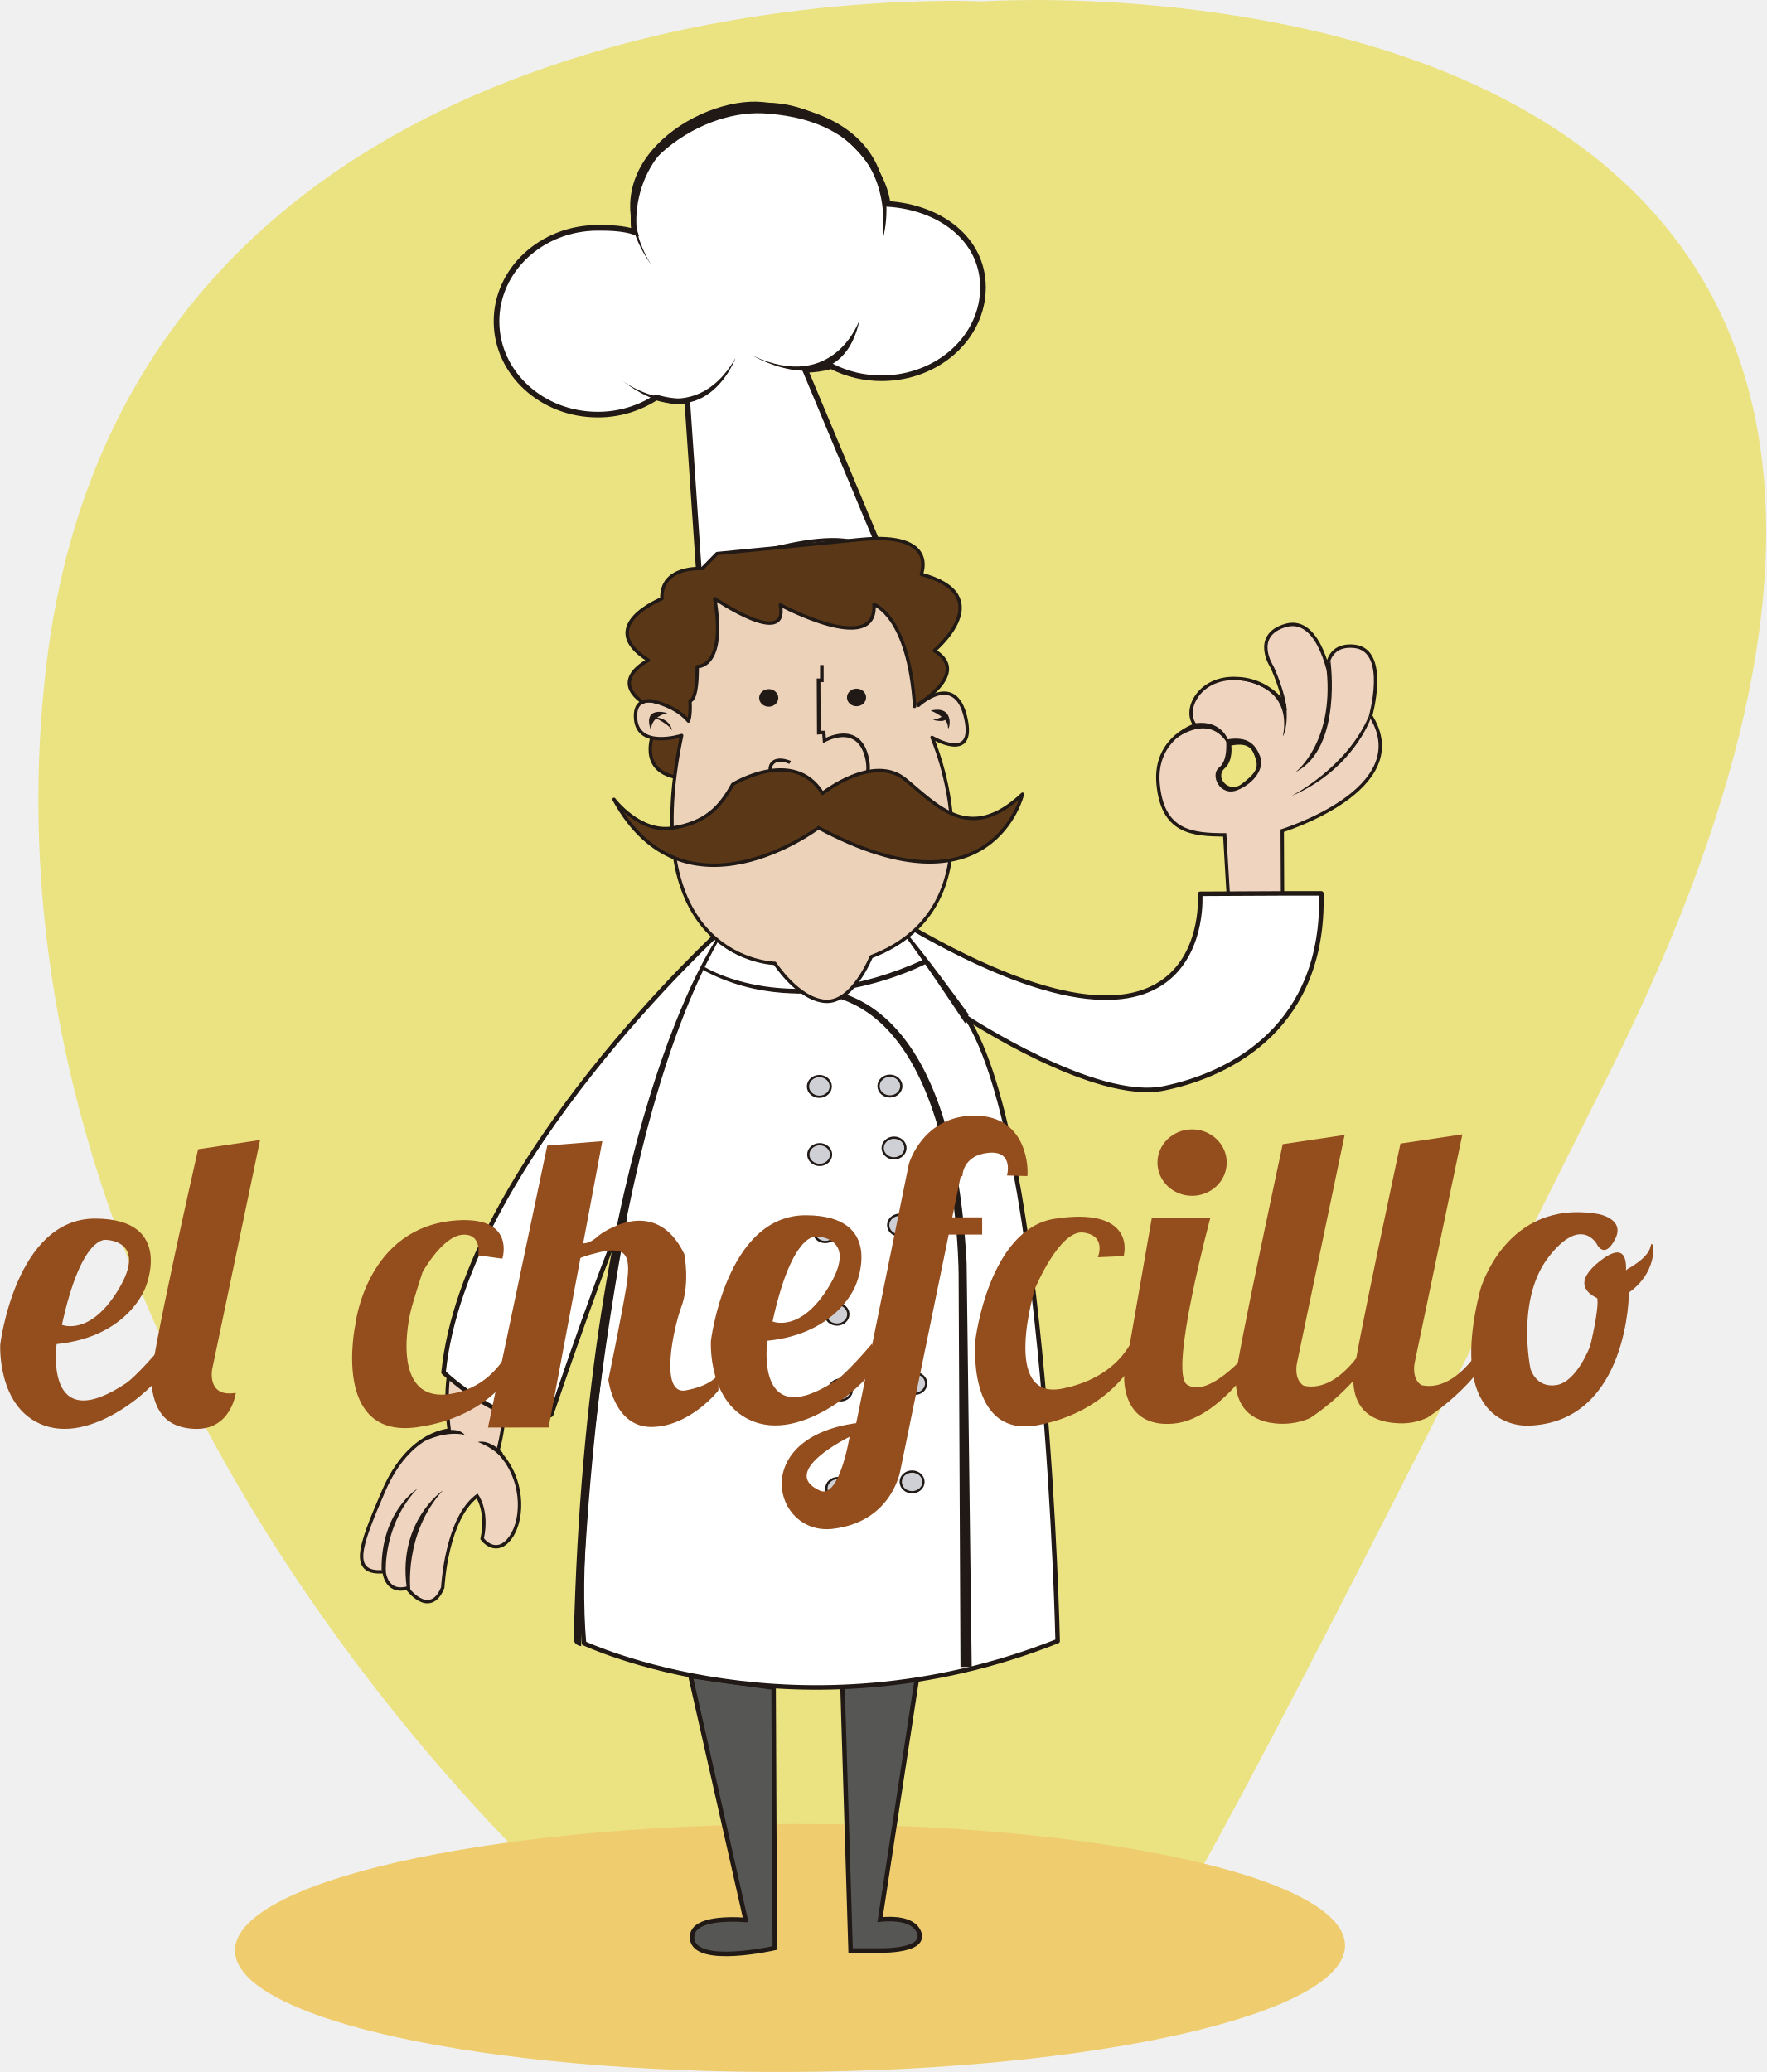
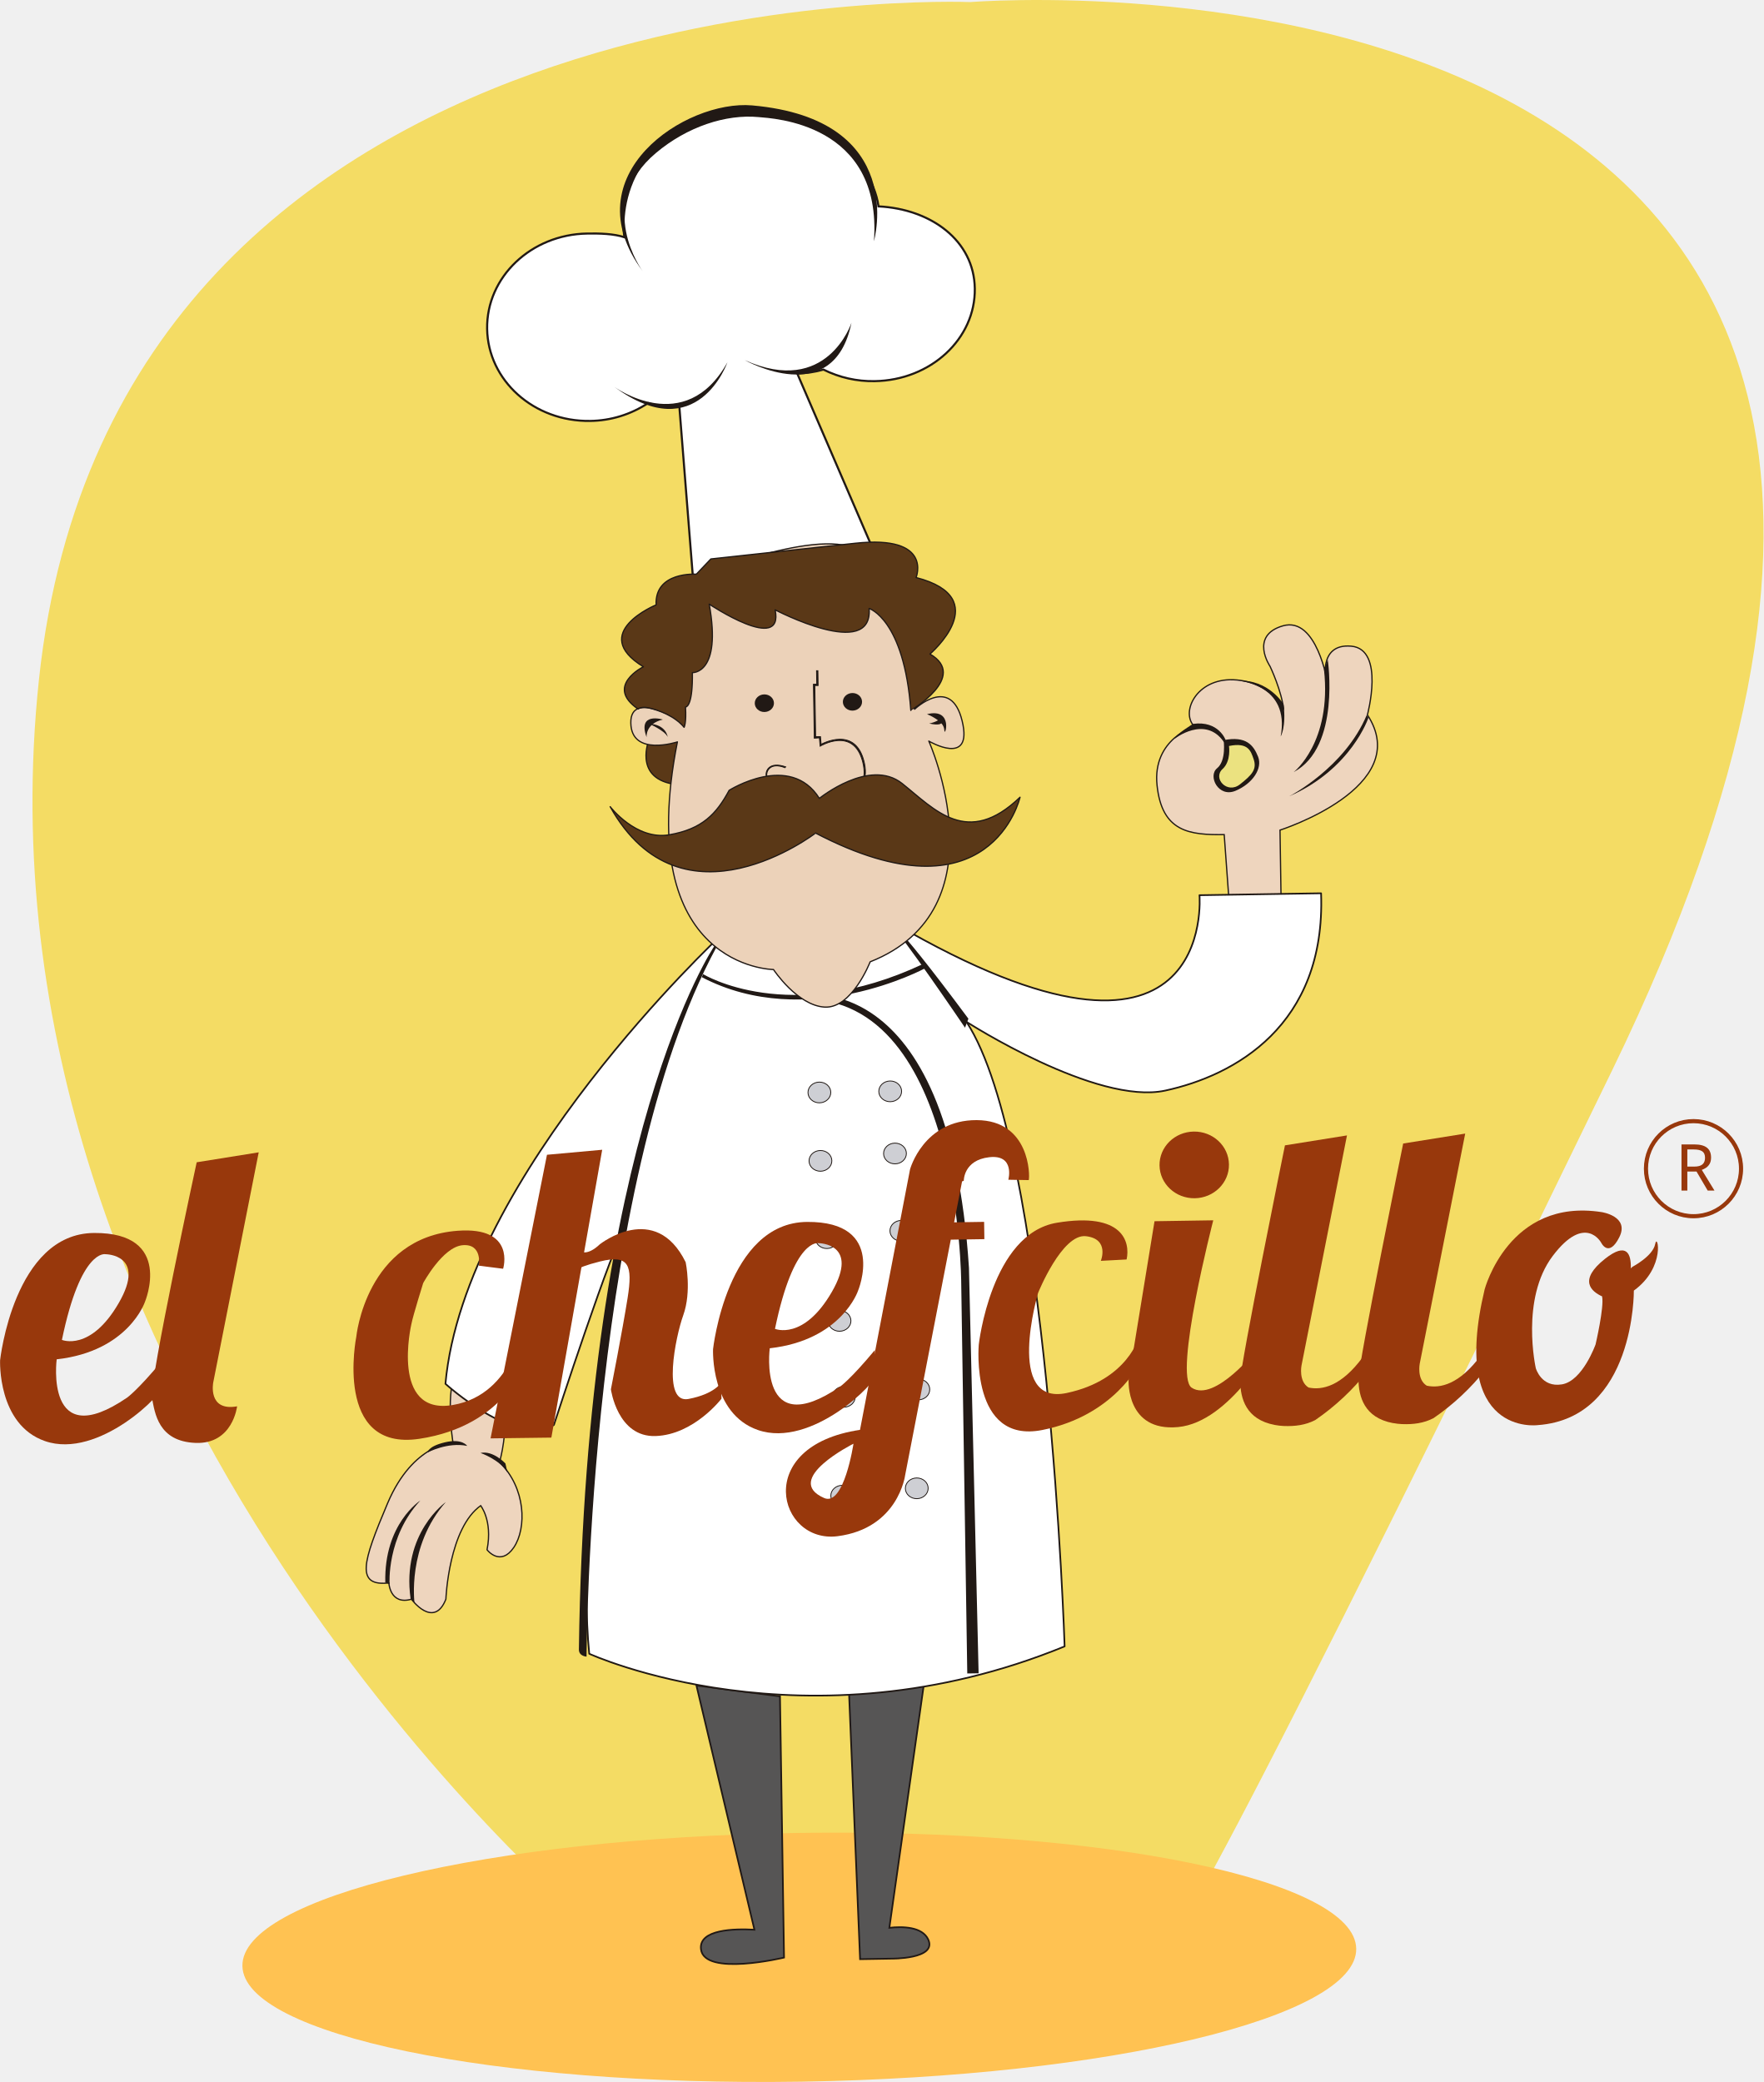
- <svg xmlns="http://www.w3.org/2000/svg" id="Capa_4" data-name="Capa 4" viewBox="0 0 478.06 560.82">
+ <svg xmlns="http://www.w3.org/2000/svg" id="Capa_1" data-name="Capa 1" viewBox="0 0 1279.39 1510.52">
  <defs>
-     <style>.cls-1,.cls-5,.cls-7{fill:none;}.cls-1,.cls-4{stroke:#efcd6f;}.cls-1,.cls-11,.cls-13,.cls-15,.cls-17,.cls-4,.cls-5,.cls-7,.cls-8{stroke-miterlimit:10;}.cls-1{stroke-width:1.5px;}.cls-2{clip-path:url(#clip-path);}.cls-3{fill:#efcd6f;}.cls-12,.cls-15,.cls-4{fill:#fff;}.cls-11,.cls-12,.cls-13,.cls-14,.cls-15,.cls-16,.cls-17,.cls-5,.cls-7,.cls-8{stroke:#211915;}.cls-6{fill:#ebe281;}.cls-7,.cls-8{stroke-width:1.83px;}.cls-8,.cls-9{fill:#efd5bf;}.cls-10,.cls-17{fill:#211915;}.cls-11{fill:#565655;}.cls-11,.cls-12{stroke-width:1.22px;}.cls-12,.cls-14,.cls-16{stroke-linecap:round;stroke-linejoin:round;}.cls-13{fill:#cfd0d5;}.cls-13,.cls-17{stroke-width:0.61px;}.cls-14{fill:#5a3817;}.cls-14,.cls-16{stroke-width:0.91px;}.cls-15{stroke-width:1.52px;}.cls-16{fill:#edd2ba;}.cls-18{fill:#944d1d;}</style>
-     <clipPath id="clip-path" transform="translate(-277.73 -140.81)">
-       <circle class="cls-1" cx="468.01" cy="410.56" r="43.04" />
+     <style>.cls-1,.cls-22,.cls-5,.cls-8{fill:none;}.cls-1,.cls-4{stroke:#eecd6f;}.cls-1,.cls-13,.cls-15,.cls-17,.cls-19,.cls-22,.cls-4,.cls-5,.cls-8,.cls-9{stroke-miterlimit:10;}.cls-1{stroke-width:1.5px;}.cls-2{clip-path:url(#clip-path);}.cls-3{fill:#eecd6f;}.cls-14,.cls-17,.cls-4{fill:#fff;}.cls-13,.cls-14,.cls-15,.cls-16,.cls-17,.cls-18,.cls-19,.cls-5,.cls-8,.cls-9{stroke:#211915;}.cls-6{fill:#f4dc64;}.cls-7{fill:#ffc252;}.cls-8,.cls-9{stroke-width:1.83px;}.cls-10,.cls-9{fill:#eed5be;}.cls-11,.cls-19{fill:#211915;}.cls-12{fill:#ebe280;}.cls-13{fill:#565555;}.cls-13,.cls-14{stroke-width:1.22px;}.cls-14,.cls-16,.cls-18{stroke-linecap:round;stroke-linejoin:round;}.cls-15{fill:#cecfd4;}.cls-15,.cls-19{stroke-width:0.61px;}.cls-16{fill:#5a3817;}.cls-16,.cls-18{stroke-width:0.91px;}.cls-17{stroke-width:1.52px;}.cls-18{fill:#ecd2b9;}.cls-20,.cls-21{fill:#98380c;}.cls-21{font-size:46.92px;font-family:MyriadPro-Regular, Myriad Pro;}.cls-22{stroke:#98380c;stroke-width:3px;}</style>
+     <clipPath id="clip-path" transform="translate(-307.93 -265.27)">
+       <circle class="cls-1" cx="911.21" cy="771.13" r="212.41" />
    </clipPath>
  </defs>
  <g class="cls-2">
-     <rect class="cls-3" x="439.64" y="403.81" width="1.5" height="22.19" rx="0.68" transform="translate(-440.39 224.93) rotate(-38.63)" />
-     <rect class="cls-3" x="444.72" y="399.76" width="1.5" height="22.19" rx="0.68" transform="translate(-436.75 227.21) rotate(-38.63)" />
-     <rect class="cls-3" x="450.57" y="395.07" width="1.5" height="22.19" rx="0.68" transform="translate(-432.54 229.84) rotate(-38.63)" />
-     <rect class="cls-3" x="456.04" y="390.7" width="1.5" height="22.19" rx="0.68" transform="translate(-428.62 232.3) rotate(-38.63)" />
-     <path class="cls-4" d="M444.08,421.44l18.26-14.6s11.12,10.78.81,19C452,434.79,444.08,421.44,444.08,421.44Z" transform="translate(-277.73 -140.81)" />
-     <rect class="cls-4" x="462.21" y="425.23" width="5.33" height="8.86" transform="translate(-444.25 243.44) rotate(-38.63)" />
-     <path class="cls-5" d="M477.49,452.13" transform="translate(-277.73 -140.81)" />
-     <rect class="cls-4" x="471.62" y="429.48" width="9" height="28.5" rx="4.5" transform="translate(-450.57 253.54) rotate(-38.63)" />
-     <rect class="cls-4" x="484.47" y="407.44" width="5.33" height="8.86" transform="translate(-428.27 253.45) rotate(-38.63)" />
-     <rect class="cls-4" x="493.88" y="411.69" width="9" height="28.5" rx="4.5" transform="translate(-434.59 263.55) rotate(-38.63)" />
-     <path class="cls-4" d="M484.35,408.92s-4.1,6.19-14.23,0-12.91-23.42-7.74-26.85c5.88-3.92,16.57-1.7,24.54,12C486.92,394.08,493.06,402.93,484.35,408.92Z" transform="translate(-277.73 -140.81)" />
+     <rect class="cls-3" x="792.43" y="640.27" width="7.4" height="109.5" rx="0.68" transform="translate(-260.13 -316.49) rotate(3.8)" />
+     <rect class="cls-3" x="824.44" y="642.4" width="7.4" height="109.5" rx="0.68" transform="translate(-259.92 -318.6) rotate(3.8)" />
+     <rect class="cls-3" x="861.37" y="644.85" width="7.4" height="109.5" rx="0.68" transform="translate(-259.68 -321.04) rotate(3.8)" />
+     <rect class="cls-3" x="895.84" y="647.14" width="7.4" height="109.5" rx="0.68" transform="translate(-259.45 -323.32) rotate(3.8)" />
+     <path class="cls-4" d="M787.87,731.1,903,738.74s4.59,76.26-60.42,72C772.37,806.19,787.87,731.1,787.87,731.1Z" transform="translate(-307.93 -265.27)" />
+     <rect class="cls-4" x="823.04" y="808.42" width="26.32" height="43.71" transform="matrix(1, 0.07, -0.07, 1, -251.09, -318.84)" />
+     <path class="cls-5" d="M807.37,954.12" transform="translate(-307.93 -265.27)" />
+     <rect class="cls-4" x="808.1" y="848.64" width="44.41" height="140.64" rx="4.5" transform="translate(-245.22 -318.26) rotate(3.8)" />
+     <rect class="cls-4" x="963.37" y="817.74" width="26.32" height="43.71" transform="translate(-250.16 -328.12) rotate(3.8)" />
+     <rect class="cls-4" x="948.44" y="857.96" width="44.41" height="140.64" rx="4.5" transform="translate(-244.3 -327.54) rotate(3.8)" />
+     <path class="cls-4" d="M976.21,819.6s-35.55,8.85-51.84-47.42,30.94-128.26,61.21-123.57c34.46,5.35,66,49,49.39,125.48C1035,774.09,1027.87,826.78,976.21,819.6Z" transform="translate(-307.93 -265.27)" />
  </g>
-   <circle class="cls-1" cx="190.28" cy="269.75" r="43.04" />
-   <path class="cls-6" d="M433.37,656.88S267.65,513.34,290.23,321.2s253.18-180,253.18-180,326.24-23.14,170,289.87C584.14,690.18,592.09,662.84,592.09,662.84Z" transform="translate(-277.73 -140.81)" />
-   <ellipse class="cls-3" cx="491.55" cy="668.08" rx="150.23" ry="33.55" transform="translate(-280.86 -138.5) rotate(-0.27)" />
-   <path class="cls-7" d="M399.82,528.34s-10.81,0-17.81,16.12-8.85,22.22.1,21.24c0,0,.14,6.15,5.95,4.45,0,0,5.82,8.19,9.06.25,0,0,.95-19.31,9.86-25.32,0,0,3.38,4.09,1.74,12.11,0,0,3.37,4.46,6.89-.59s3.47-15.86-3.65-22.91a48.59,48.59,0,0,0,1.81-13.05L401,508.39S397.89,513.25,399.82,528.34Z" transform="translate(-277.73 -140.81)" />
-   <path class="cls-8" d="M610.62,382.72l13.79-.07-.08-17.33s36.48-11.17,23.9-30.68c0,0,4.95-17.55-4-18.44s-6.67,9.54-6.67,9.54-2.69-17.69-11.62-15.23-3.5,10.64-3.5,10.64,3.21,6.88,3.6,12.1a15.91,15.91,0,0,0-13.64-8.32c-10.07-.51-14.31,8.82-10.38,12.35,0,0-11.54,3.22-10.37,15.7s8.45,13.38,18,13.34Z" transform="translate(-277.73 -140.81)" />
-   <path class="cls-9" d="M399.82,528.34s-10.81,0-17.81,16.12-8.85,22.22.1,21.24c0,0,.14,6.15,5.95,4.45,0,0,5.82,8.19,9.06.25,0,0,.95-19.31,9.86-25.32,0,0,3.38,4.09,1.74,12.11,0,0,3.37,4.46,6.89-.59s3.47-15.86-3.65-22.91a48.59,48.59,0,0,0,1.81-13.05L401,508.39S397.89,513.25,399.82,528.34Z" transform="translate(-277.73 -140.81)" />
-   <path class="cls-10" d="M382.15,566.23s-.72-12.71,8.54-22.47c0,0-9.9,6.13-9.68,22" transform="translate(-277.73 -140.81)" />
-   <path class="cls-10" d="M388.83,571.42s-1.92-15.41,8.75-27.19c0,0-12.11,8.25-9.8,26" transform="translate(-277.73 -140.81)" />
-   <path class="cls-10" d="M407.06,531.1s5.1,1.79,7.22,5.35l-.53-2.44S410.48,530.39,407.06,531.1Z" transform="translate(-277.73 -140.81)" />
-   <path class="cls-9" d="M610.62,382.72l13.79-.07-.08-17.33s36.48-11.17,23.9-30.68c0,0,4.95-17.55-4-18.44s-6.67,9.54-6.67,9.54-2.69-17.69-11.62-15.23-3.5,10.64-3.5,10.64,3.21,6.88,3.6,12.1a15.91,15.91,0,0,0-13.64-8.32c-10.07-.51-14.31,8.82-10.38,12.35,0,0-11.54,3.22-10.37,15.7s8.45,13.38,18,13.34Z" transform="translate(-277.73 -140.81)" />
-   <path class="cls-10" d="M628.36,349.83s10.43-7.9,8.46-27.54l1-2.72S641.19,343.24,628.36,349.83Z" transform="translate(-277.73 -140.81)" />
-   <path class="cls-10" d="M627.08,356.36s15.07-7.53,21.15-21.72l.45.73S643.94,349.2,627.08,356.36Z" transform="translate(-277.73 -140.81)" />
-   <path class="cls-10" d="M613.71,325s14,1.07,11.25,15.16c0,0,1.57-2.52.86-8.71C625.82,331.49,621.84,324.7,613.71,325Z" transform="translate(-277.73 -140.81)" />
-   <path class="cls-10" d="M596.31,340.52s8.29-6.4,13.3,1c.14.21.61-.18.46-.56,0,0-1.82-5.27-8.71-4.4C601.36,336.53,596.83,339.19,596.31,340.52Z" transform="translate(-277.73 -140.81)" />
-   <path class="cls-10" d="M609.56,341s.73,5.51-1.85,7.55.25,8,4.92,6.13,7.38-6,6.18-9.11S615.64,339.87,609.56,341Z" transform="translate(-277.73 -140.81)" />
-   <path class="cls-6" d="M611,342.6s.59,4.07-1.79,6.18c-2.78,2.47,1.16,6.9,4.64,4.2,3.25-2.52,4.7-4,3.73-6.83C616.87,344.1,616.25,341.57,611,342.6Z" transform="translate(-277.73 -140.81)" />
-   <path class="cls-11" d="M464.62,594.46l14.93,66c-5.43-.36-15-.27-14.48,5.1.79,7.45,22.38,2.5,22.38,2.5l-.33-70.45Z" transform="translate(-277.73 -140.81)" />
-   <path class="cls-11" d="M526.39,663.62c-1.59-3.48-6.89-3.6-10.45-3.25l10.12-66.2s-4.83,2.94-20.3,2.82l2.2,71.75h3.91l4.38,0S528.84,669,526.39,663.62Z" transform="translate(-277.73 -140.81)" />
-   <path class="cls-12" d="M435.8,585.58S493.71,612.89,564,585c0,0-2.87-134.56-24.65-168.75,0,0,34.78,22.95,53.4,19.13s43.53-17,42.62-52.76l-9.32,0-23.48.11s4.37,58.51-82.36,6.73l-46.95,2.83s-69.78,63.7-75.48,120c0,0,18.72,17.44,29.13,11.42,0,0,16.91-50,19.88-53C446.82,470.71,432.26,545.71,435.8,585.58Z" transform="translate(-277.73 -140.81)" />
-   <ellipse class="cls-13" cx="499.5" cy="434.87" rx="3.08" ry="2.8" transform="translate(-279.77 -138.46) rotate(-0.27)" />
-   <ellipse class="cls-13" cx="518.6" cy="434.78" rx="3.08" ry="2.8" transform="translate(-279.77 -138.37) rotate(-0.27)" />
-   <ellipse class="cls-13" cx="499.58" cy="453.32" rx="3.08" ry="2.8" transform="translate(-279.85 -138.46) rotate(-0.27)" />
-   <ellipse class="cls-13" cx="519.71" cy="451.55" rx="3.08" ry="2.8" transform="translate(-279.84 -138.37) rotate(-0.27)" />
-   <ellipse class="cls-13" cx="501.08" cy="474.19" rx="3.08" ry="2.8" transform="translate(-279.95 -138.45) rotate(-0.27)" />
-   <ellipse class="cls-13" cx="521.2" cy="472.42" rx="3.08" ry="2.8" transform="translate(-279.94 -138.36) rotate(-0.27)" />
-   <ellipse class="cls-13" cx="504.26" cy="496.54" rx="3.08" ry="2.8" transform="translate(-280.06 -138.44) rotate(-0.27)" />
-   <ellipse class="cls-13" cx="524.38" cy="494.77" rx="3.08" ry="2.8" transform="translate(-280.05 -138.34) rotate(-0.27)" />
-   <ellipse class="cls-13" cx="505.2" cy="517.04" rx="3.08" ry="2.8" transform="translate(-280.15 -138.43) rotate(-0.27)" />
-   <ellipse class="cls-13" cx="525.32" cy="515.27" rx="3.08" ry="2.8" transform="translate(-280.14 -138.34) rotate(-0.27)" />
-   <ellipse class="cls-13" cx="504.48" cy="543.69" rx="3.08" ry="2.8" transform="translate(-280.28 -138.44) rotate(-0.27)" />
-   <ellipse class="cls-13" cx="524.6" cy="541.92" rx="3.08" ry="2.8" transform="translate(-280.27 -138.34) rotate(-0.27)" />
-   <path class="cls-10" d="M392.79,530.82s5.45-2.82,10.69-1.66c0,0-1.27-2.1-6-1S392.79,530.82,392.79,530.82Z" transform="translate(-277.73 -140.81)" />
-   <path class="cls-10" d="M474,392.27,471.63,395s-35.27,50.4-38.6,189.36c0,1.84,2,2,2,2S436.87,454.73,474,392.27Z" transform="translate(-277.73 -140.81)" />
-   <path class="cls-10" d="M468.5,402.58s23,14.52,59.26-2.05l.63,1.14s-32,16.9-60.26,1.75Z" transform="translate(-277.73 -140.81)" />
-   <path class="cls-10" d="M537.7,592l-.5-105.31s.75-79.9-44.25-77l1-1s40.92-9.35,45.41,73.85L540.74,592Z" transform="translate(-277.73 -140.81)" />
-   <path class="cls-10" d="M519.42,390.23s-1.6-5.21,20.49,25.16l-.93,2.42S521.11,390.82,519.42,390.23Z" transform="translate(-277.73 -140.81)" />
-   <path class="cls-14" d="M454.59,339.21s-4.28,10,6.21,12l3.3-12.06Z" transform="translate(-277.73 -140.81)" />
-   <path class="cls-15" d="M518,196c-1.8-13.87-19.14-28.06-35-26.49-36.05,3.55-34.28,31.87-33.53,34.08-3-1-6.71-1.13-10.07-1.11-15.13.07-27.34,11.44-27.28,25.4s12.39,25.22,27.52,25.15a28.83,28.83,0,0,0,15.68-4.65,27.35,27.35,0,0,0,7.91,1.13h.53L467.28,301s17.29-8.25,22.74-9.2c6.56-1.14,25.3.86,25.3.86l0-4.75-19.67-47a27,27,0,0,0,7.08-1,29.65,29.65,0,0,0,13.78,3.27c15.13-.07,27.35-11.13,27.28-24.7C543.71,205.53,532.21,196.9,518,196Z" transform="translate(-277.73 -140.81)" />
-   <path class="cls-16" d="M462.23,339.89s-12.46,4-12.5-5.25,13.9-.07,13.9-.07-.73-34.1,5.77-39.72c0,0,35.68-13.87,43.38-5s17.74,32.35,13.53,41.87c0,0,9.89-9.27,12.79,3.3S530,340.4,530,340.4s19.79,45.49-16.46,59.36c0,0-5.05,12.61-12.42,12.08s-13.67-10.28-13.67-10.28S449.47,400.9,462.23,339.89Z" transform="translate(-277.73 -140.81)" />
-   <path class="cls-10" d="M453.93,338.54s-.35-3.64,4.42-4.72C458.35,333.82,451.48,331.6,453.93,338.54Z" transform="translate(-277.73 -140.81)" />
-   <path class="cls-10" d="M454.57,334.9s4.21,1.81,5.05,3.61C459.62,338.51,459.33,335.15,454.57,334.9Z" transform="translate(-277.73 -140.81)" />
-   <path class="cls-10" d="M529.63,333.14a13.27,13.27,0,0,1,3,1.69,7.68,7.68,0,0,1-2.4.83c2.8.68,3.27,0,3.27,0a2.92,2.92,0,0,1,.8,1.82C534.28,340,537,331.41,529.63,333.14Z" transform="translate(-277.73 -140.81)" />
-   <ellipse class="cls-10" cx="485.79" cy="329.72" rx="2.59" ry="2.38" transform="translate(-279.27 -138.53) rotate(-0.27)" />
-   <ellipse class="cls-10" cx="509.56" cy="329.6" rx="2.59" ry="2.38" transform="translate(-279.27 -138.42) rotate(-0.27)" />
-   <path class="cls-17" d="M491.38,346.93c-4.48-1.6-5.59,1-5.28,2.53,1.27,6.21,8.18,1.32,8.18,1.32a18.23,18.23,0,0,0,8.37,6.12s12-.55,10-10.61C510.55,335.67,501,341,501,341l-.15-2.09h-1.3l-.07-13.79h.88l0-4H500l0,3.64h-.9l.07,14.55,1.38-.08.19,2.26s9.06-5.35,11.43,4.35c2.56,10.5-9.56,10.74-9.56,10.74s-5.71-2-8.24-6.19c0,0-6.48,5.19-8-.91-.34-1.3.89-3.93,4.88-2.29Z" transform="translate(-277.73 -140.81)" />
-   <path class="cls-14" d="M443.91,357.17s6.9,9.2,15.84,7.76,12.83-5.52,16.3-11.82c0,0,16.54-10.22,24.31,2.43,0,0,13.67-10.86,22.37-3.77s17.42,17.53,31.75,4c0,0-8.18,34.32-55.24,9.07C499.24,364.88,463,392.17,443.91,357.17Z" transform="translate(-277.73 -140.81)" />
-   <path class="cls-14" d="M530.61,316.92s17.87-14.9-3.52-20.67c0,0,4.79-11.48-16.28-9.43l-39,3.82-4,4.07s-11.26-.92-10.93,8.16c0,0-18.48,7.36-3.63,16.65,0,0-10.53,5.09-1.56,11.38,0,0,.86-.75,2.84-.28,2.8.67,7,2.28,9.53,5.35,0,0,.66-1.18.43-5.45.51-.06,2-1,1.95-9.29,0,0,8,.57,4.74-18.42,0,0,20.09,13.75,17.76,1.73,0,0,26.27,14.13,25.35-.12,0,0,9.42,3,11,27.63C525.27,332.05,541,323.13,530.61,316.92Z" transform="translate(-277.73 -140.81)" />
-   <path class="cls-18" d="M331.36,451.87l16.77-2.5-12.95,61.94s-1.64,7.84,6.37,6.5c0,0-1.26,10.25-11.32,9.74s-10.85-8.15-11.62-12.25S331.36,451.87,331.36,451.87Z" transform="translate(-277.73 -140.81)" />
-   <path class="cls-18" d="M321.39,512.13l0-6.72c-6.67,7.86-9.46,9.74-9.46,9.74-22.48,15-18.87-10.54-18.87-10.54,19.37-1.95,24-15.21,24-15.21s8.11-18.67-13.51-18.76-25.75,34.05-25.75,34.05-.95,17.33,11.85,21.93C304.09,531.84,322.3,513.67,321.39,512.13ZM306.5,476.41s11.19.13,3.42,13.21-15.43,9.77-15.43,9.77C299.88,474.71,306.5,476.41,306.5,476.41Z" transform="translate(-277.73 -140.81)" />
-   <path class="cls-18" d="M513.74,511.23l0-6.72c-6.67,7.86-9.46,9.74-9.46,9.74-22.48,15-18.87-10.54-18.87-10.54,19.37-1.95,24-15.21,24-15.21s8.11-18.68-13.52-18.76-25.74,34-25.74,34-1,17.33,11.85,21.94C496.43,530.94,514.65,512.77,513.74,511.23ZM498.85,475.5s11.18.14,3.42,13.22-15.43,9.76-15.43,9.76C492.22,473.81,498.85,475.5,498.85,475.5Z" transform="translate(-277.73 -140.81)" />
-   <path class="cls-18" d="M388.79,496.15s-6,24.63,10.92,21.94,19.64-22.83,19.64-22.83l.06,11.47s-5.51,17.14-28.8,20.38S373.9,499.4,373.9,499.4s2.89-26.71,27.63-28.29c15.84-1,12.17,10.38,12.17,10.38l-6.53-.9s1.09-6-4.31-5.57-10.77,10.12-10.77,10.12S389.23,493.92,388.79,496.15Z" transform="translate(-277.73 -140.81)" />
-   <polygon class="cls-18" points="148.13 310.06 163.03 308.87 158.01 335.63 148.49 386.36 132.08 386.39 148.13 310.06" />
-   <path class="cls-18" d="M439.86,475.17s15-11.67,23.09,5.07c0,0,1.59,7.88-.82,14.35-2.13,5.72-6,23.84,1.18,22.55s8.87-4.37,8.87-4.37l0,4.39s-7.51,9.62-17.85,9.88-11.94-12.74-11.94-12.74,3.28-15.81,4.77-24.62.51-11.75-7.31-9.89-6.84,3-6.84,3l1.51-5.73S436.38,478.41,439.86,475.17Z" transform="translate(-277.73 -140.81)" />
-   <path class="cls-18" d="M630.58,515.87c-2.72-1.71-1.84-5.94-1.84-5.94L641.68,448l-16.76,2.5s-12.75,59.27-12.75,63.44c0,4.68,1.43,10.39,9.18,11.93v0h.09a18.62,18.62,0,0,0,10.87-1.22,64.37,64.37,0,0,0,14.27-13.06l-1.25-3.79C639.38,515.7,634.16,516.67,630.58,515.87Z" transform="translate(-277.73 -140.81)" />
-   <path class="cls-18" d="M662.45,515.72c-2.72-1.71-1.84-5.94-1.84-5.94l12.94-61.94-16.76,2.5S644.05,509.61,644,513.78c0,4.68,1.43,10.39,9.18,11.93v0h.09a16.08,16.08,0,0,0,2.34.29,16.36,16.36,0,0,0,8.52-1.51,64.37,64.37,0,0,0,14.27-13.06l-1.25-3.79C671.25,515.55,666,516.52,662.45,515.72Z" transform="translate(-277.73 -140.81)" />
-   <ellipse class="cls-18" cx="600.38" cy="455.5" rx="9.37" ry="8.99" transform="translate(-279.86 -137.99) rotate(-0.27)" />
-   <path class="cls-18" d="M616.83,505.38S605.2,519.74,599,515.57c-4.94-3.34,6.32-45.08,6.32-45.08l-15.85.07-7.45,42.76s-.9,14,13.21,12.83S621,503.68,621,503.68Z" transform="translate(-277.73 -140.81)" />
-   <path class="cls-18" d="M585.12,508.74s-6.93,14.16-26.48,17.81-16.88-23.2-16.88-23.2,3.63-29.92,21.44-32.66S583,476,581.88,480.8l-7,.31s2.49-5.88-3.94-6.69-13.07,15.16-13.07,15.16-9.35,30.42,7.39,27.08,19.78-15.19,19.78-15.19Z" transform="translate(-277.73 -140.81)" />
-   <path class="cls-18" d="M724.48,478.17c-.63,3.26-6.21,6.09-6.21,6.09l-.43.41c.15-3.91-1-7.22-6.9-2.66-7.41,5.74-3.81,8.81-.89,10.17l0,0c.57,2.79-1.89,12.87-1.89,12.87s-3.59,9.8-9.18,10.66-7-4.44-7-4.44-4-18.71,4.89-30.21,13.12-3.42,13.12-3.42,2,4.18,4.89-1.42-4.65-6.83-4.65-6.83c-25-4.22-31.84,20.51-31.84,20.51-10,39.75,13.94,36.75,13.94,36.75,26.27-1.62,26.3-36,26.3-36C727.41,484.43,725.12,474.91,724.48,478.17Z" transform="translate(-277.73 -140.81)" />
-   <path class="cls-18" d="M541.84,442.78c-14.35-.22-18.11,13.08-18.11,13.08L509.48,526c-29.21,4-22.44,30.52-6.34,28.61,16.39-1.94,18.37-16.2,18.37-16.2l13-63.44,9.06,0,0-4.67-8.09,0,2.26-11h0l.49-.18s0-5.59,7-6.28,5.06,6.13,5.06,6.13l5.5.16C556.08,457.9,556.2,443,541.84,442.78ZM499.62,544.26c-11.35-5.12,8.06-14.56,8.06-14.56S504.94,546.66,499.62,544.26Z" transform="translate(-277.73 -140.81)" />
-   <path class="cls-10" d="M446.25,243.93s18.94,14.17,30.59-6.29C476.84,237.64,468.56,260.74,446.25,243.93Z" transform="translate(-277.73 -140.81)" />
-   <path class="cls-10" d="M510.4,227.33s-6.75,20-28.89,9.78C481.51,237.11,505.34,251,510.4,227.33Z" transform="translate(-277.73 -140.81)" />
-   <path class="cls-10" d="M454.25,212.85s-13-18,3.93-31.88c8.47-7,19-10.3,27.78-9.36,3.69.39,33.39,1.89,30.74,33.82,0,0,9.74-32.81-32.46-37C466.36,166.67,435.21,186.66,454.25,212.85Z" transform="translate(-277.73 -140.81)" />
+   <circle class="cls-1" cx="603.28" cy="505.86" r="212.41" />
+   <path class="cls-6" d="M730.92,1656.92S281,1275.69,336.19,758.27,1011.9,266.78,1011.9,266.78s876.78-71.71,465.75,774.67C1137.4,1742.12,1158,1668.35,1158,1668.35Z" transform="translate(-307.93 -265.27)" />
+   <ellipse class="cls-7" cx="887.75" cy="1685.34" rx="404.06" ry="90.24" transform="translate(-333.95 -251.3) rotate(-0.89)" />
+   <path class="cls-8" d="M637,1312.19s-29.07.46-47.45,43.86-23.13,60,.89,57.14c0,0,.57,16.54,16.13,11.79,0,0,15.91,21.87,24.38.4,0,0,2-52,25.8-68.37,0,0,9.19,10.89,5,32.51,0,0,9.21,11.9,18.52-1.79s8.86-42.75-10.48-61.5c0,0,4.3-13.61,4.47-35.17l-34.6-32.55S631.33,1271.67,637,1312.19Z" transform="translate(-307.93 -265.27)" />
+   <path class="cls-9" d="M1199.68,914.4l37.1-.58-.72-46.61s97.78-31.1,63.38-83.21c0,0,12.81-47.33-11.29-49.47s-17.65,25.85-17.65,25.85-7.76-47.51-31.72-40.62-9.08,28.72-9.08,28.72,8.81,18.41,10,32.43c0,0-9.85-20.9-36.94-22s-38.23,24.16-27.56,33.52c0,0-30.94,9-27.42,42.54s23.12,35.74,48.68,35.35Z" transform="translate(-307.93 -265.27)" />
+   <path class="cls-10" d="M637,1312.19s-29.07.46-47.45,43.86-23.13,60,.89,57.14c0,0,.57,16.54,16.13,11.79,0,0,15.91,21.87,24.38.4,0,0,2-52,25.8-68.37,0,0,9.19,10.89,5,32.51,0,0,9.21,11.9,18.52-1.79s8.86-42.75-10.48-61.5c0,0,4.3-13.61,4.47-35.17l-34.6-32.55S631.33,1271.67,637,1312.19Z" transform="translate(-307.93 -265.27)" />
+   <path class="cls-11" d="M590.55,1414.6s-2.31-34.15,22.32-60.67c0,0-26.46,16.77-25.42,59.52" transform="translate(-307.93 -265.27)" />
+   <path class="cls-11" d="M608.66,1428.36S603,1387,631.39,1355c0,0-32.32,22.55-25.59,70.2" transform="translate(-307.93 -265.27)" />
+   <path class="cls-11" d="M656.51,1319.41s13.78,4.66,19.57,14.16l-1.49-6.54S665.7,1317.39,656.51,1319.41Z" transform="translate(-307.93 -265.27)" />
+   <path class="cls-10" d="M1199.68,914.4l37.1-.58-.72-46.61s97.78-31.1,63.38-83.21c0,0,12.81-47.33-11.29-49.47s-17.65,25.85-17.65,25.85-7.76-47.51-31.72-40.62-9.08,28.72-9.08,28.72,8.81,18.41,10,32.43c0,0-9.85-20.9-36.94-22s-38.23,24.16-27.56,33.52c0,0-30.94,9-27.42,42.54s23.12,35.74,48.68,35.35Z" transform="translate(-307.93 -265.27)" />
+   <path class="cls-11" d="M1246.44,825.43s27.84-21.54,22-74.32l2.71-7.34S1280.75,807.35,1246.44,825.43Z" transform="translate(-307.93 -265.27)" />
+   <path class="cls-11" d="M1243.2,843s40.29-20.68,56.24-59l1.23,2S1288.33,823.28,1243.2,843Z" transform="translate(-307.93 -265.27)" />
+   <path class="cls-11" d="M1206.32,759.19s37.75,2.48,30.69,40.44c0,0,4.16-6.83,2.07-23.46C1239.08,776.17,1228.18,758,1206.32,759.19Z" transform="translate(-307.93 -265.27)" />
+   <path class="cls-11" d="M1160,801.32s22.1-17.45,35.78,2.23c.38.55,1.63-.5,1.23-1.53,0,0-5.06-14.11-23.55-11.56C1173.45,790.46,1161.34,797.73,1160,801.32Z" transform="translate(-307.93 -265.27)" />
+   <path class="cls-11" d="M1195.63,802.28s2.11,14.82-4.76,20.38.9,21.6,13.41,16.33,19.68-16.28,16.35-24.69S1211.93,799,1195.63,802.28Z" transform="translate(-307.93 -265.27)" />
+   <path class="cls-12" d="M1199.51,806.5s1.7,10.92-4.63,16.67c-7.41,6.73,3.32,18.51,12.6,11.16,8.67-6.87,12.53-10.88,9.84-18.49C1215.38,810.37,1213.63,803.58,1199.51,806.5Z" transform="translate(-307.93 -265.27)" />
+   <path class="cls-13" d="M813.17,1488.14l42.07,177.16c-14.6-.83-40.45-.29-38.78,14.13,2.32,20,60.26,6.09,60.26,6.09L873.78,1496Z" transform="translate(-307.93 -265.27)" />
+   <path class="cls-13" d="M981.3,1672.36c-4.36-9.33-18.63-9.5-28.18-8.45l25.29-178.34s-12.91,8-54.53,8.19l8,192.91,10.53-.17v0l11.78-.2S988.05,1686.8,981.3,1672.36Z" transform="translate(-307.93 -265.27)" />
+   <path class="cls-14" d="M735.4,1465.09s156.54,71.78,344.87-5.34c0,0-11.63-361.82-71.21-453.15,0,0,94.2,60.71,144.17,49.91s116.6-46.93,113.1-143.15l-25.06.39-63.16,1s13.47,157.23-221.29,20.48l-126.21,9s-185.83,173.35-199.53,325c0,0,50.86,46.34,78.68,29.86,0,0,44-135,51.93-143.19C761.69,1155.84,724.71,1358,735.4,1465.09Z" transform="translate(-307.93 -265.27)" />
+   <ellipse class="cls-15" cx="902.33" cy="1057.89" rx="8.27" ry="7.52" transform="translate(-324.22 -251.15) rotate(-0.89)" />
+   <ellipse class="cls-15" cx="953.7" cy="1057.09" rx="8.27" ry="7.52" transform="translate(-324.2 -250.36) rotate(-0.89)" />
+   <ellipse class="cls-15" cx="903.1" cy="1107.52" rx="8.27" ry="7.52" transform="translate(-324.99 -251.14) rotate(-0.89)" />
+   <ellipse class="cls-15" cx="957.17" cy="1102.17" rx="8.27" ry="7.52" transform="translate(-324.9 -250.3) rotate(-0.89)" />
+   <ellipse class="cls-15" cx="907.73" cy="1163.6" rx="8.27" ry="7.52" transform="translate(-325.86 -251.06) rotate(-0.89)" />
+   <ellipse class="cls-15" cx="961.8" cy="1158.25" rx="8.27" ry="7.52" transform="translate(-325.77 -250.22) rotate(-0.89)" />
+   <ellipse class="cls-15" cx="916.94" cy="1223.62" rx="8.27" ry="7.52" transform="translate(-326.79 -250.91) rotate(-0.89)" />
+   <ellipse class="cls-15" cx="971" cy="1218.27" rx="8.27" ry="7.52" transform="translate(-326.7 -250.07) rotate(-0.89)" />
+   <ellipse class="cls-15" cx="920.05" cy="1278.73" rx="8.27" ry="7.52" transform="translate(-327.64 -250.85) rotate(-0.89)" />
+   <ellipse class="cls-15" cx="974.11" cy="1273.37" rx="8.27" ry="7.52" transform="translate(-327.55 -250.01) rotate(-0.89)" />
+   <ellipse class="cls-15" cx="918.9" cy="1350.44" rx="8.27" ry="7.52" transform="translate(-328.76 -250.86) rotate(-0.89)" />
+   <ellipse class="cls-15" cx="972.97" cy="1345.09" rx="8.27" ry="7.52" transform="translate(-328.67 -250.02) rotate(-0.89)" />
+   <path class="cls-11" d="M618.13,1319.07s14.57-7.75,28.72-4.77c0,0-3.49-5.62-16.13-2.61S618.13,1319.07,618.13,1319.07Z" transform="translate(-307.93 -265.27)" />
+   <path class="cls-11" d="M832.39,944.06l-6.16,7.48S732.84,1088.1,727.9,1462c-.06,4.93,5.55,5.18,5.55,5.18S734.48,1113.14,832.39,944.06Z" transform="translate(-307.93 -265.27)" />
+   <path class="cls-11" d="M818,972s62.27,38.39,159.33-7.24l1.72,3s-85.69,46.39-162,6.46Z" transform="translate(-307.93 -265.27)" />
+   <path class="cls-11" d="M1009.65,1479.39l-4.39-283.21S1004.93,981.26,884,990.36l2.6-2.61s109.77-26.33,124.27,197.31l7,294.21Z" transform="translate(-307.93 -265.27)" />
+   <path class="cls-11" d="M954.61,937.25s-4.45-14,55.85,67.09l-2.44,6.54S959.18,938.81,954.61,937.25Z" transform="translate(-307.93 -265.27)" />
+   <path class="cls-16" d="M778.79,801.91s-11.24,26.93,17,32.14l8.52-32.54Z" transform="translate(-307.93 -265.27)" />
+   <path class="cls-17" d="M945.26,415c-5.23-37.26-52.3-74.9-95-70.23-96.86,10.61-91.29,86.71-89.19,92.64-8-2.62-18.1-2.84-27.12-2.7-40.69.63-73.21,31.57-72.63,69.12s34,67.46,74.74,66.83a77.65,77.65,0,0,0,42-12.94,73.64,73.64,0,0,0,21.29,2.8l1.44-.06L811.78,698.8s46.28-22.69,60.9-25.38c17.63-3.26,68.09,1.57,68.09,1.57l-.2-12.78-54.28-126a73.56,73.56,0,0,0,19-2.8,79.78,79.78,0,0,0,37.16,8.39c40.69-.63,73.22-30.74,72.66-67.24C1014.59,439.79,983.4,416.92,945.26,415Z" transform="translate(-307.93 -265.27)" />
+   <path class="cls-18" d="M799.35,803.53s-33.4,11.05-33.79-13.76,37.39-.58,37.39-.58-3-91.71,14.36-107c0,0,95.57-38.33,116.54-14.59s48.66,86.48,37.61,112.23c0,0,26.32-25.23,34.47,8.49s-24.19,14.62-24.19,14.62,54.55,121.78-42.54,160.14c0,0-13.21,34.05-33.07,32.85s-37.06-27.25-37.06-27.25S766.8,968,799.35,803.53Z" transform="translate(-307.93 -265.27)" />
+   <path class="cls-11" d="M777,800.14s-1.05-9.78,11.75-12.83C788.73,787.31,770.2,781.55,777,800.14Z" transform="translate(-307.93 -265.27)" />
+   <path class="cls-11" d="M778.61,790.32s11.35,4.76,13.68,9.58C792.29,799.9,791.4,790.87,778.61,790.32Z" transform="translate(-307.93 -265.27)" />
+   <path class="cls-11" d="M980.43,783.4a35.89,35.89,0,0,1,8,4.48,20.27,20.27,0,0,1-6.42,2.29c7.55,1.76,8.77-.14,8.77-.14a7.64,7.64,0,0,1,2.21,4.86C993.12,801.66,1000.29,778.56,980.43,783.4Z" transform="translate(-307.93 -265.27)" />
+   <ellipse class="cls-11" cx="862.42" cy="775.48" rx="6.96" ry="6.39" transform="translate(-319.85 -251.81) rotate(-0.89)" />
+   <ellipse class="cls-11" cx="926.33" cy="774.49" rx="6.96" ry="6.39" transform="translate(-319.82 -250.82) rotate(-0.89)" />
+   <path class="cls-19" d="M877.94,821.62c-12.1-4.17-15,3-14.13,6.94,3.59,16.69,22.05,3.34,22.05,3.34a48.89,48.89,0,0,0,22.69,16.19s32.18-1.81,26.56-28.8c-5.94-28.52-31.49-14-31.49-14l-.46-5.6-3.51.05-.58-37.09,2.37,0-.16-10.78-1,0,.15,9.81-2.4,0,.61,39.15,3.71-.25.56,6.06S927.12,792,933.77,818c7.21,28.19-25.4,29.16-25.4,29.16S893,841.94,886,830.77c0,0-17.27,14.13-21.66-2.22-.94-3.5,2.28-10.6,13.06-6.3Z" transform="translate(-307.93 -265.27)" />
+   <path class="cls-16" d="M750.59,850.54s18.8,24.53,42.8,20.4,34.36-15.2,43.5-32.27c0,0,44.18-28,65.45,5.84,0,0,36.46-29.6,60.07-10.79s47.35,46.65,85.51,9.95c0,0-21,92.53-148.32,26C899.6,869.68,802.8,944.12,750.59,850.54Z" transform="translate(-307.93 -265.27)" />
+   <path class="cls-16" d="M982.58,739.77s47.65-40.59-10.06-55.49c0,0,12.55-31-44.06-24.89s-104.82,11.4-104.82,11.4l-10.55,11.07s-30.31-2.16-29.16,22.26c0,0-49.5,20.32-9.27,44.89,0,0-28.19,14-3.86,30.65,0,0,2.29-2,7.63-.83,7.53,1.7,19,5.92,25.79,14.1,0,0,1.73-3.2,1-14.66,1.37-.18,5.31-2.65,5-25,0,0,21.44,1.3,12.21-49.7,0,0,54.43,36.41,47.82,4.14,0,0,71.08,37.26,68.18-1,0,0,25.41,7.88,30.27,74C968.65,780.6,1010.65,756.15,982.58,739.77Z" transform="translate(-307.93 -265.27)" />
+   <path class="cls-20" d="M450.62,1108.52l45-7.22-33,167s-4.19,21.12,17.31,17.28c0,0-3.08,27.62-30.17,26.54s-29.42-21.61-31.59-32.6S450.62,1108.52,450.62,1108.52Z" transform="translate(-307.93 -265.27)" />
+   <path class="cls-20" d="M425.57,1270.87l-.28-18.07c-17.72,21.34-25.16,26.47-25.16,26.47-60,41-51.08-27.79-51.08-27.79,52.06-5.82,64-41.6,64-41.6s21.28-50.47-36.9-50.07S308,1252.12,308,1252.12s-2.07,46.63,32.5,58.66C379.58,1324.39,428.06,1275,425.57,1270.87Zm-41.1-95.65s30.09,0,9.58,35.45-41.2,26.71-41.2,26.71C366.61,1170.86,384.47,1175.22,384.47,1175.22Z" transform="translate(-307.93 -265.27)" />
+   <path class="cls-20" d="M942.87,1262.85l-.28-18.07c-17.72,21.34-25.16,26.47-25.16,26.47-60,41-51.07-27.79-51.07-27.79,52-5.82,64-41.61,64-41.61s21.28-50.46-36.9-50.06-68.24,92.31-68.24,92.31-2.07,46.63,32.5,58.65C896.89,1316.37,945.36,1267,942.87,1262.85Zm-41.1-95.65s30.09,0,9.58,35.45-41.2,26.71-41.2,26.71C883.91,1162.84,901.77,1167.2,901.77,1167.2Z" transform="translate(-307.93 -265.27)" />
+   <path class="cls-20" d="M606.37,1225.93s-15.52,66.42,30,58.7,52.18-62,52.18-62l.48,30.84s-14.32,46.26-76.85,55.67-45.77-74.05-45.77-74.05,7-71.93,73.51-76.88c42.57-3.17,33,27.56,33,27.56l-17.58-2.23s2.76-16.09-11.76-14.86-28.66,27.52-28.66,27.52S607.49,1219.93,606.37,1225.93Z" transform="translate(-307.93 -265.27)" />
+   <polygon class="cls-20" points="396.81 837.8 436.87 834.17 424.13 906.29 399.99 1043 355.88 1043.56 396.81 837.8" />
+   <path class="cls-20" d="M743.1,1168s40.12-31.83,62.25,13c0,0,4.52,21.15-1.79,38.63-5.56,15.43-15.54,64.3,3.83,60.61s23.75-12,23.75-12l.18,11.82s-19.9,26.08-47.71,27.08-32.49-33.9-32.49-33.9,8.37-42.62,12.13-66.37,1-31.61-20-26.39-18.3,8.18-18.3,8.18l3.9-15.48S733.83,1176.82,743.1,1168Z" transform="translate(-307.93 -265.27)" />
+   <path class="cls-20" d="M1257.24,1271.94c-7.35-4.51-5.13-15.91-5.13-15.91l33-167-45,7.21s-32.55,159.77-32.45,171c.12,12.59,4.16,27.92,25,31.83l0,.05h.24a43.91,43.91,0,0,0,6.32.73c8.18.32,15.75-.62,22.88-4.31a172.77,172.77,0,0,0,38-35.56l-3.48-10.16C1280.9,1271.22,1266.89,1274,1257.24,1271.94Z" transform="translate(-307.93 -265.27)" />
+   <path class="cls-20" d="M1343,1270.61c-7.35-4.51-5.12-15.91-5.12-15.91l33-167-45,7.21s-32.55,159.77-32.44,171c.12,12.59,4.15,27.92,25,31.83v0h.24a43.91,43.91,0,0,0,6.32.73c8.17.33,15.74-.62,22.87-4.3a172.66,172.66,0,0,0,38-35.57l-3.48-10.16C1366.62,1269.89,1352.6,1272.67,1343,1270.61Z" transform="translate(-307.93 -265.27)" />
+   <ellipse class="cls-20" cx="1174.27" cy="1110.46" rx="25.19" ry="24.19" transform="translate(-325 -246.93) rotate(-0.89)" />
+   <path class="cls-20" d="M1220,1244.12s-30.87,39-47.57,27.93c-13.38-8.84,15.67-121.43,15.67-121.43l-42.61.66-18.81,115.22s-2,37.68,35.92,34.12,68.61-61.19,68.61-61.19Z" transform="translate(-307.93 -265.27)" />
+   <path class="cls-20" d="M1134.76,1254.09s-18.21,38.27-70.69,48.67-46.09-61.9-46.09-61.9,8.91-80.58,56.73-88.48,53.27,13.82,50.54,26.65l-18.71,1s6.52-15.89-10.81-17.88-34.71,41.15-34.71,41.15-24.26,82.1,20.68,72.63,52.76-41.43,52.76-41.43Z" transform="translate(-307.93 -265.27)" />
+   <path class="cls-20" d="M1508.7,1167.82c-1.61,8.8-16.53,16.55-16.53,16.55l-1.14,1.11c.29-10.51-2.93-19.37-18.63-7-19.78,15.65-10,23.82-2.1,27.38l-.11.11c1.62,7.49-4.73,34.67-4.73,34.67s-9.36,26.46-24.37,29-19-11.74-19-11.74-11.31-50.21,12.27-81.41,35.2-9.57,35.2-9.57,5.44,11.2,13.1-4-12.69-18.23-12.69-18.23c-67.47-10.61-85,56.09-85,56.09-25.6,107.19,38.56,98.43,38.56,98.43,70.62-5.11,69.69-97.6,69.69-97.6C1516.74,1184.57,1510.32,1159,1508.7,1167.82Z" transform="translate(-307.93 -265.27)" />
+   <path class="cls-20" d="M1016.46,1077.93c-38.61-.15-48.33,35.72-48.33,35.72l-36.3,189c-78.44,11.64-59.47,82.75-16.23,77.15,44-5.69,48.95-44.13,48.95-44.13l33.13-171,24.38-.38-.19-12.54-21.75.33,5.75-29.65-.08,0,1.32-.5s-.23-15,18.54-17.09,13.79,16.34,13.79,16.34l14.8.27C1055.19,1118.19,1055.07,1078.08,1016.46,1077.93ZM905.84,1352.11c-30.68-13.44,21.25-39.4,21.25-39.4S920.23,1358.41,905.84,1352.11Z" transform="translate(-307.93 -265.27)" />
+   <path class="cls-11" d="M753.58,545.91s51.35,37.56,82.08-17.82C835.66,528.09,814.07,590.47,753.58,545.91Z" transform="translate(-307.93 -265.27)" />
+   <path class="cls-11" d="M925.64,499.39s-17.59,54.05-77.42,27.15C848.22,526.54,912.71,563.14,925.64,499.39Z" transform="translate(-307.93 -265.27)" />
+   <path class="cls-11" d="M774.19,462.08s-35.43-48,9.65-85.86c22.58-19,50.71-28.24,74.43-26,10,.95,89.86,4.1,83.67,90.05,0,0,25.22-88.5-88.39-98.53C805.43,337.53,722.21,392.19,774.19,462.08Z" transform="translate(-307.93 -265.27)" />
+   <text class="cls-21" transform="translate(1215.31 863.79)">R</text>
+   <circle class="cls-22" cx="1228.57" cy="847.89" r="34.49" />
</svg>
